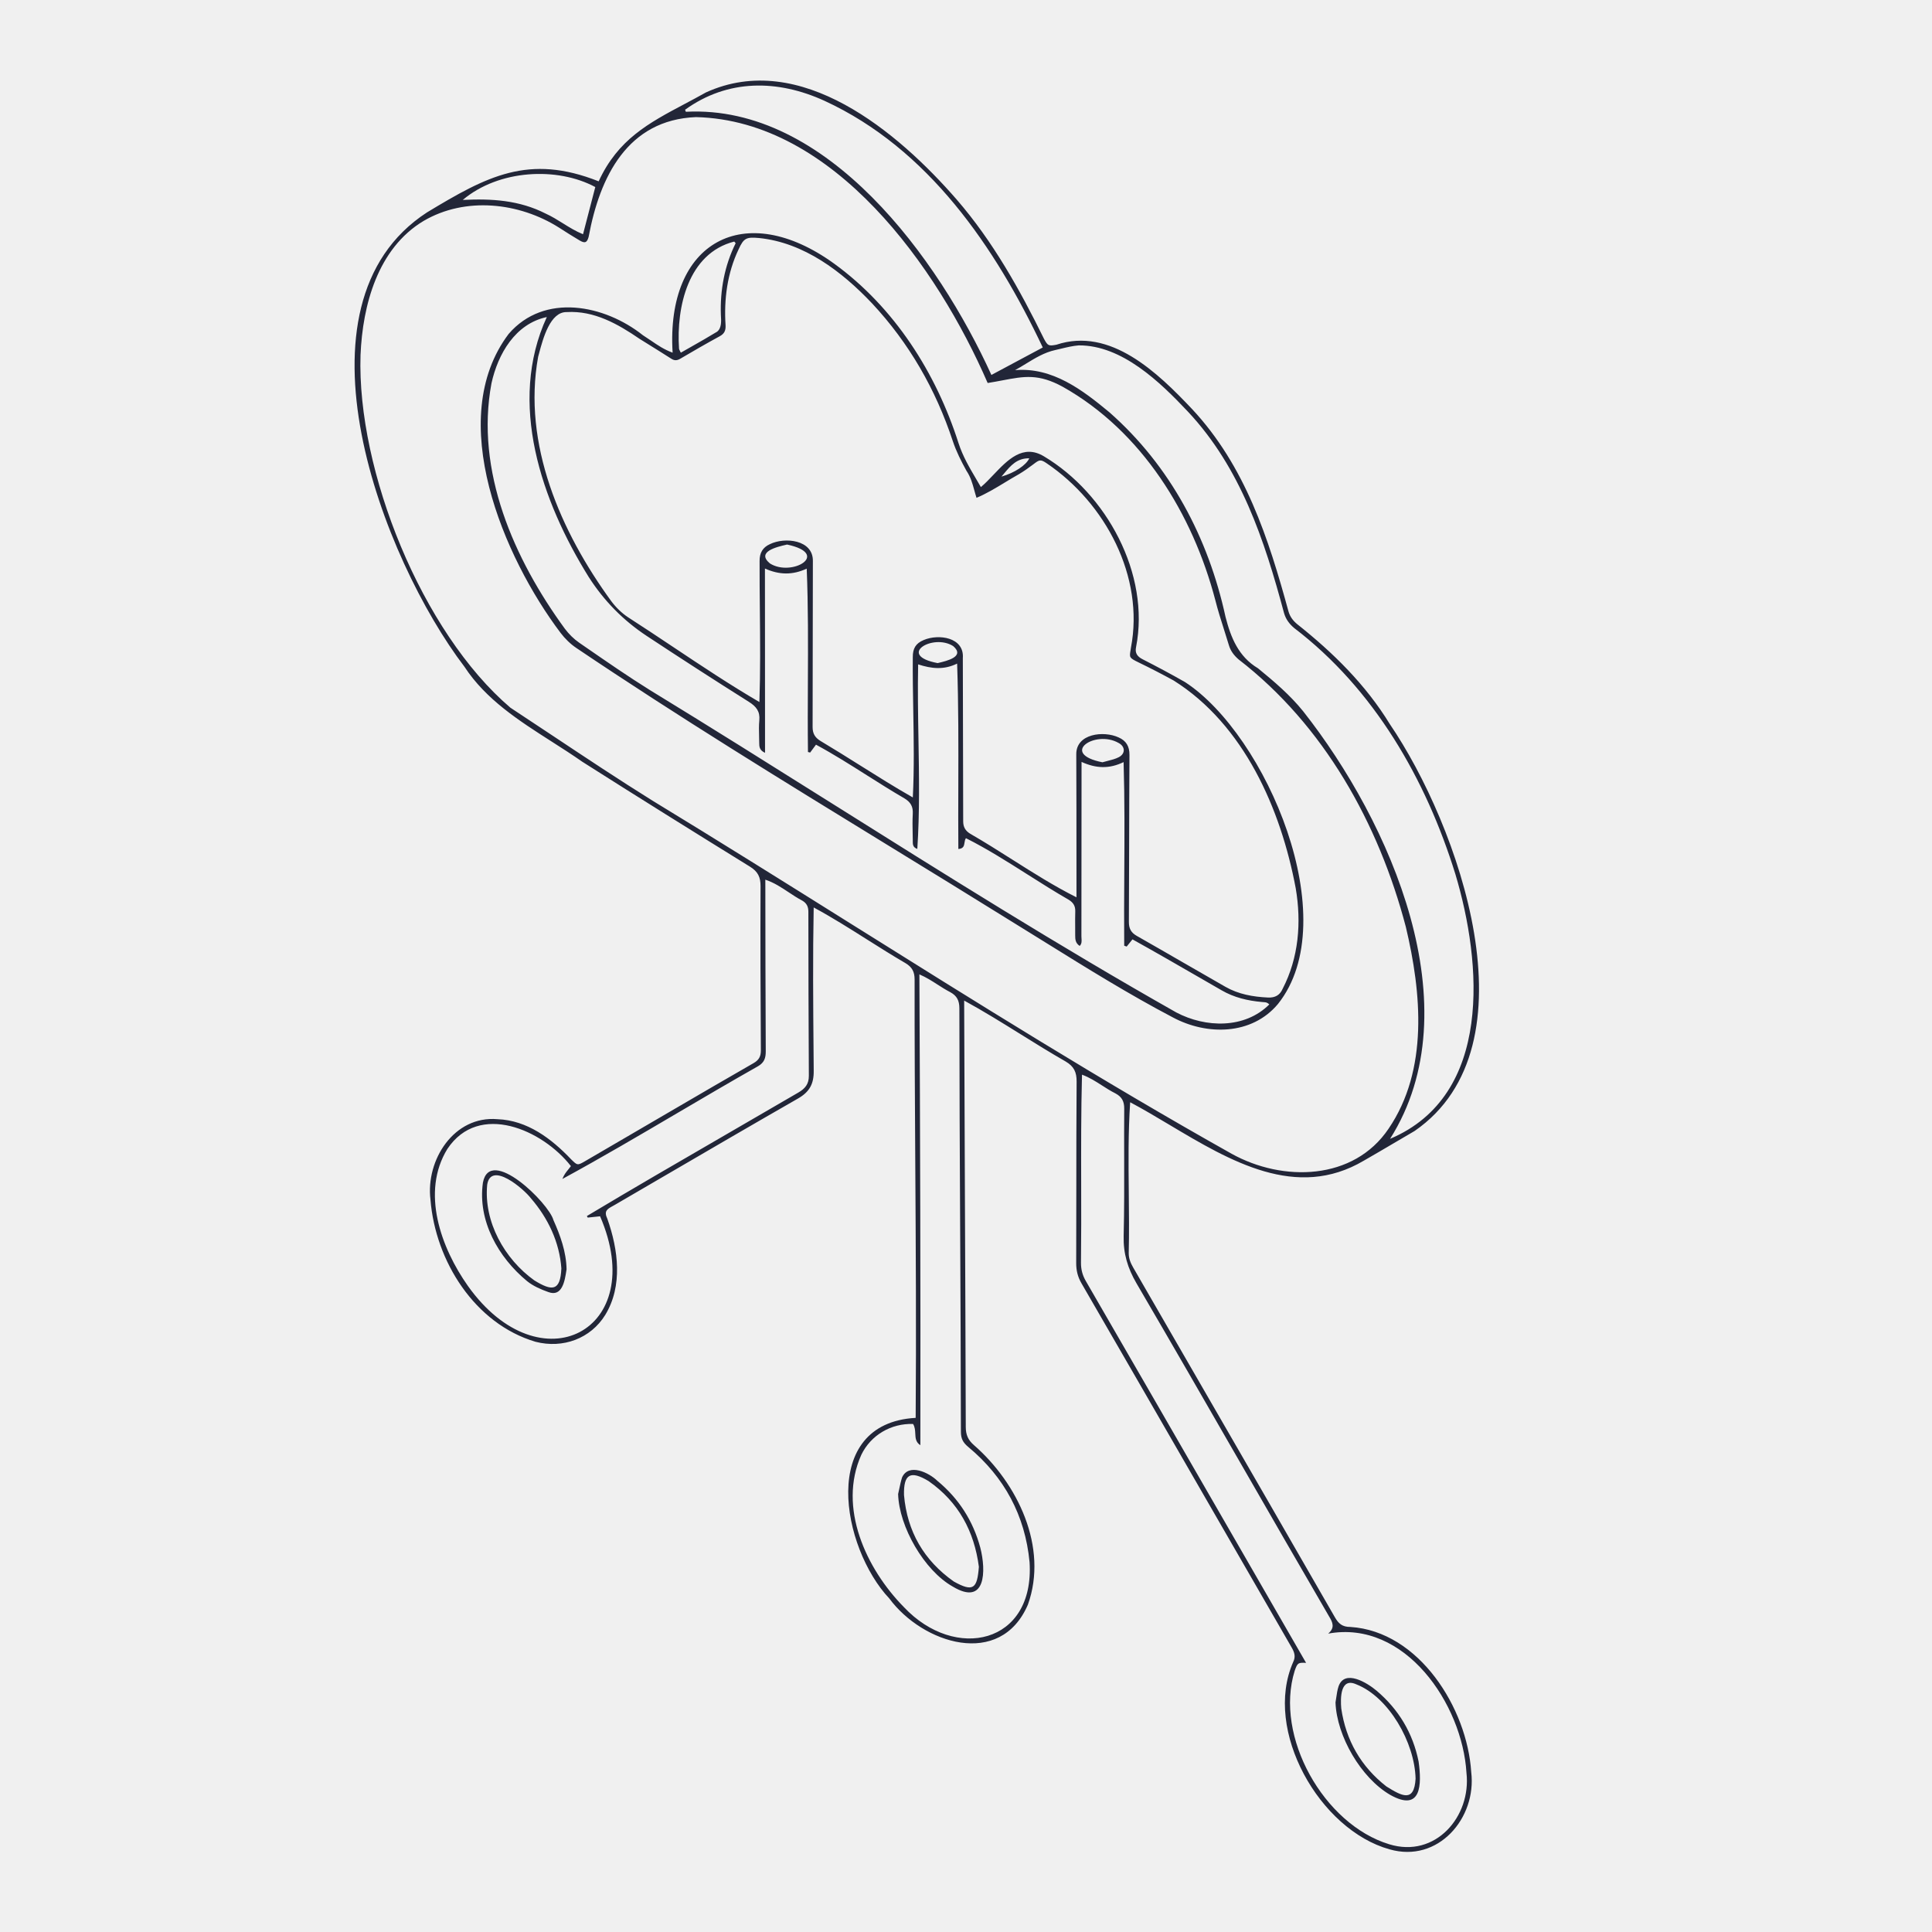
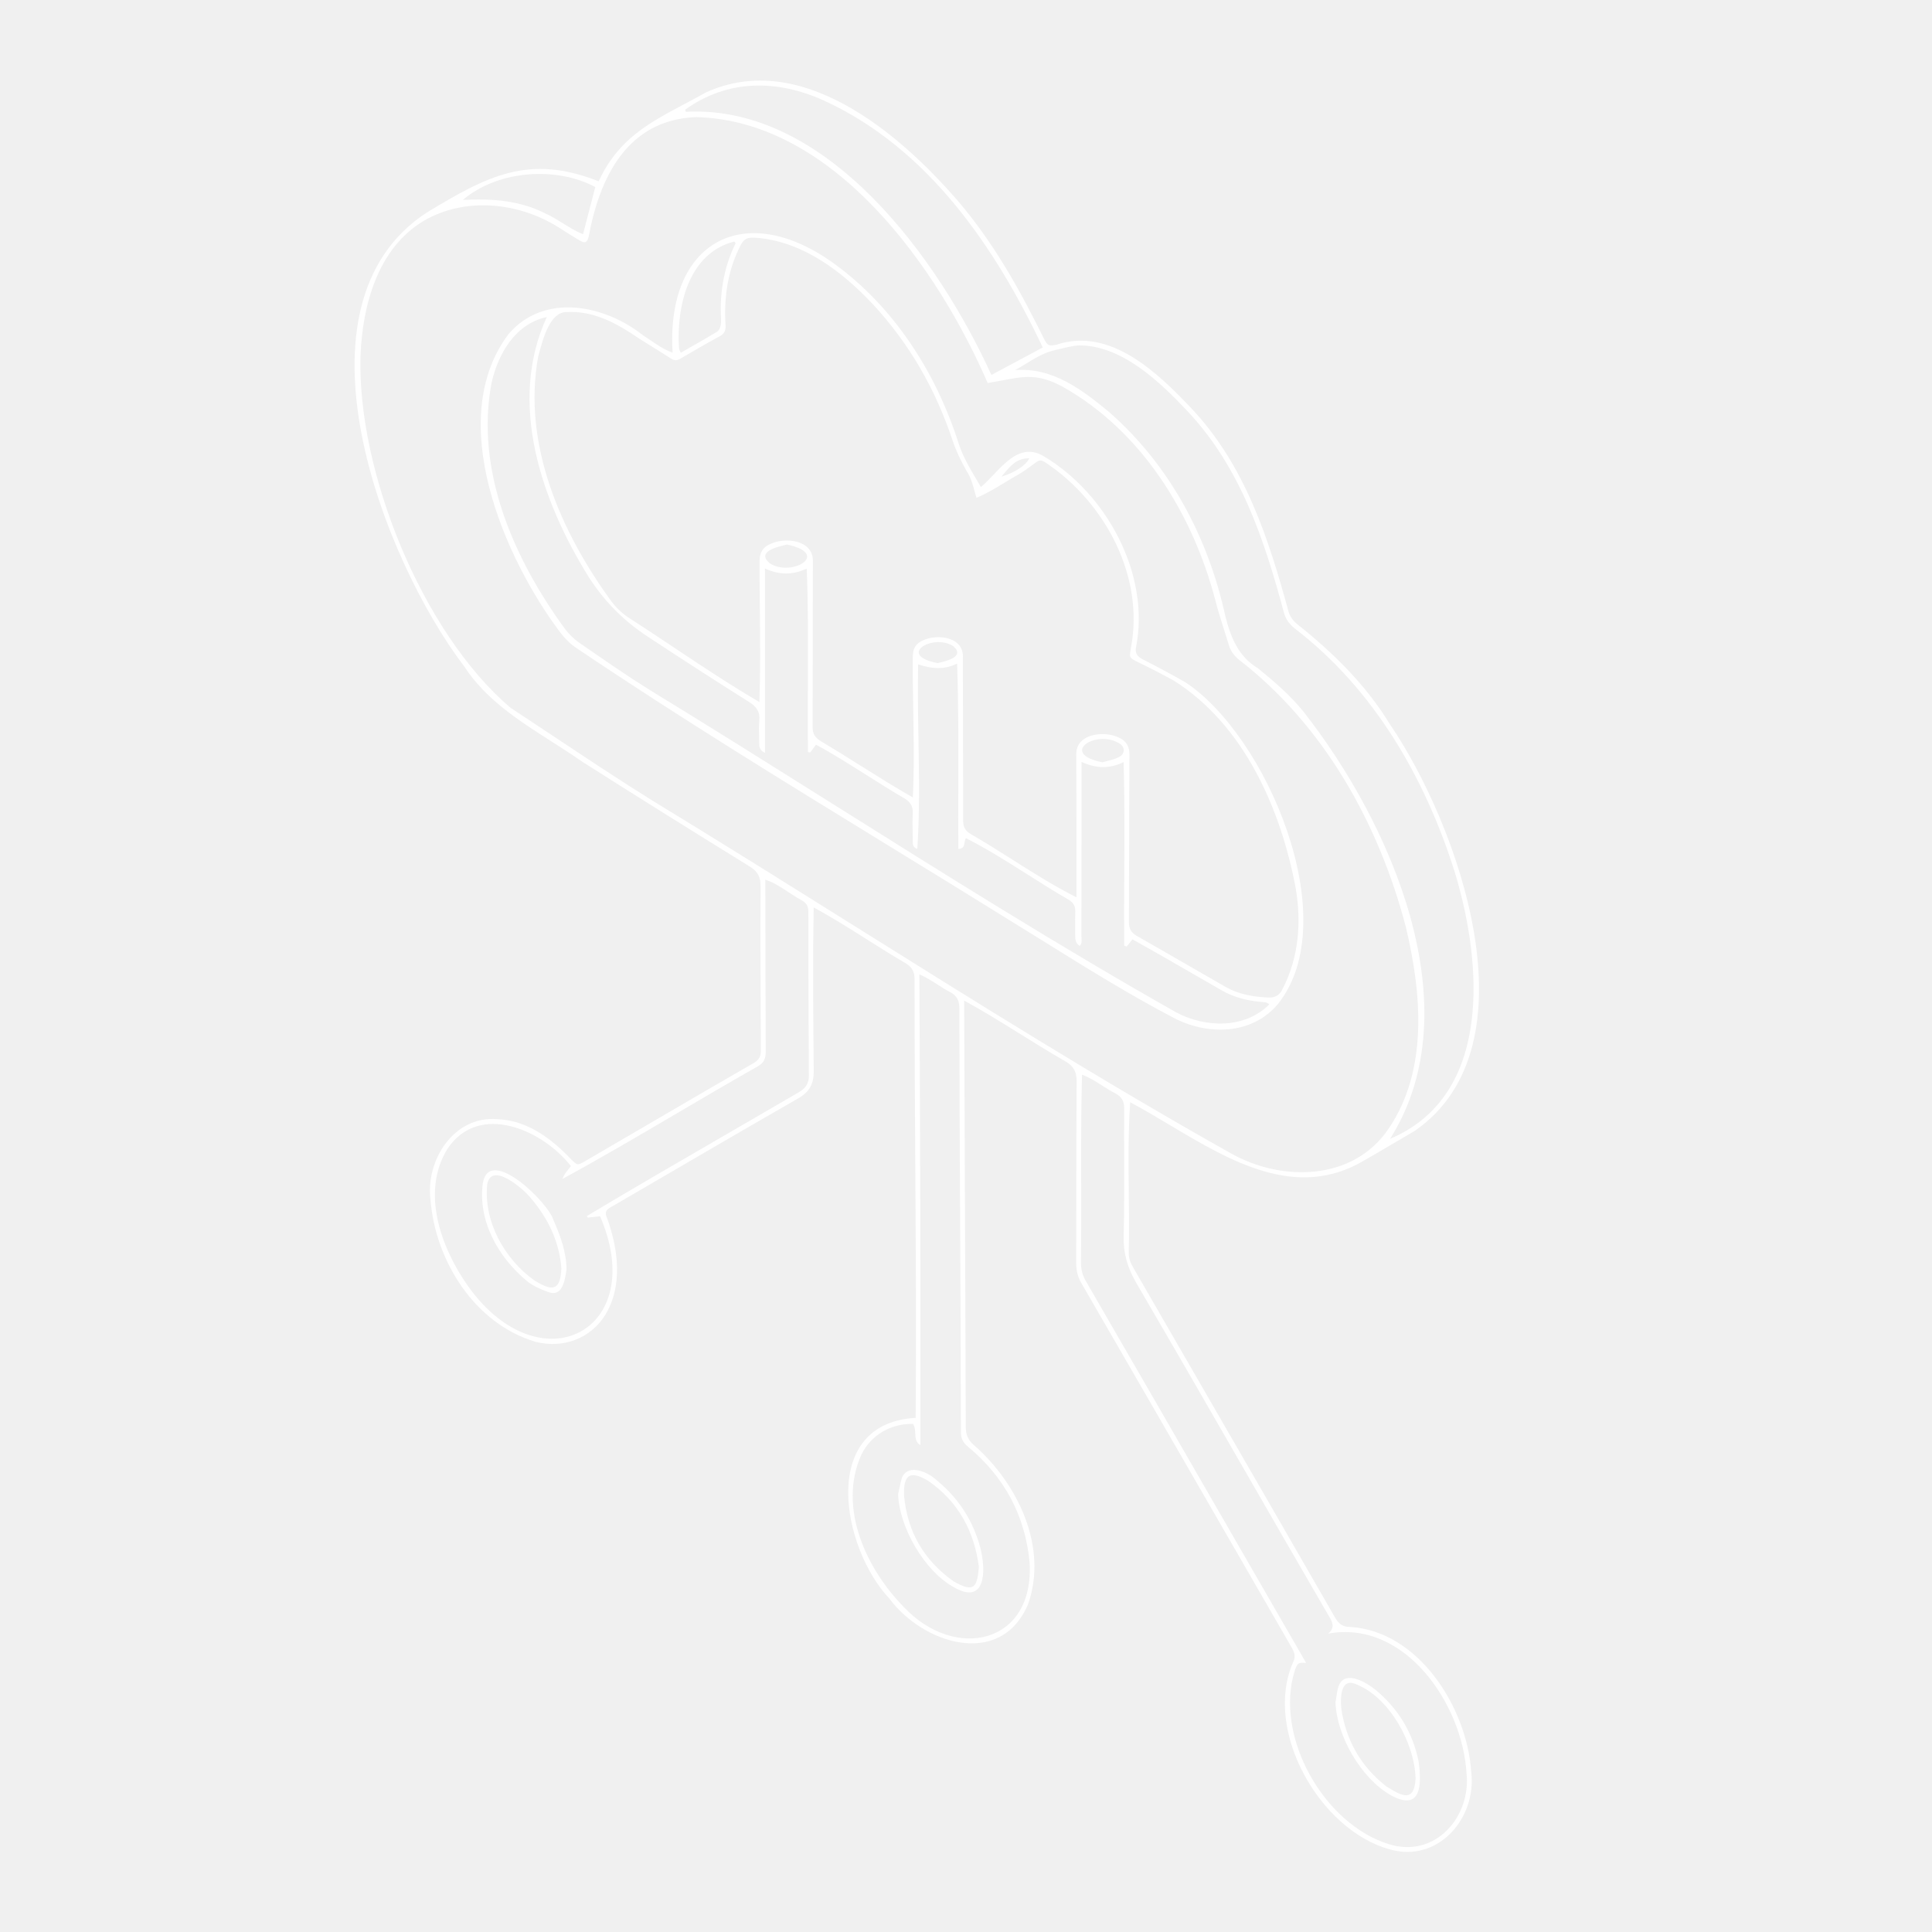
<svg xmlns="http://www.w3.org/2000/svg" width="550" height="550" fill="none" viewBox="0 0 550 550">
-   <path fill="#222638" fill-rule="evenodd" d="M274.476 284.846c.057 18.646.136 37.263.215 55.877.093 21.824.186 43.644.244 65.499.004 2.191.636 3.719 2.338 5.184 12.433 10.852 21.202 29.044 15.35 45.397-7.855 18.268-29.944 11.111-39.456-1.746-13.574-14.406-20.112-49.859 7.504-51.422.185-24.094.038-48.187-.11-72.281v-.008c-.107-17.507-.214-35.015-.193-52.525-.005-2.2-.722-3.5-2.592-4.631-3.737-2.179-7.357-4.467-10.973-6.751v-.001c-4.967-3.139-9.924-6.272-15.164-9.107-.265 13.867-.15 27.553-.033 41.361v.001l.022 2.6.007.942.013 1.576c.054 3.776-1.211 6.047-4.493 7.927-12.815 7.338-25.569 14.778-38.323 22.218l-.005.003c-4.566 2.663-9.132 5.327-13.701 7.986-.228.132-.449.254-.659.37l-.006.003-.008.005c-1.629.899-2.595 1.433-1.544 3.661 3.095 8.742 4.444 19.096-.619 27.365-4.137 6.698-12.015 9.642-19.849 7.625-17.31-5.144-28.488-22.975-29.891-40.419-1.407-11.316 6.707-24.034 19.096-22.943 8.471.325 15.306 5.508 20.922 11.4l.056.055c1.722 1.701 1.77 1.749 3.903.511 3.925-2.278 7.843-4.568 11.761-6.858h.001v-.001l.003-.002.004-.002.004-.002.004-.003c2.559-1.495 5.118-2.991 7.68-4.484 1.939-1.13 3.877-2.262 5.815-3.393l.011-.006c7.549-4.407 15.096-8.812 22.68-13.158 1.558-.891 2.124-1.902 2.115-3.701-.103-15.569-.165-31.138-.094-46.707.014-2.583-.761-4.15-3.001-5.535-15.965-9.873-31.899-19.8-47.74-29.873-2.829-1.982-5.777-3.865-8.735-5.754-9.303-5.944-18.7-11.947-24.803-21.273C108.923 159.245 80.956 86.86 121.548 60.47c17.048-10.288 28.947-16.758 48.88-8.85 5.505-11.953 14.23-16.584 24.449-22.01a281.724 281.724 0 0 0 6.106-3.306c26.835-12.194 54.655 11.28 71.382 30.518 10.332 11.94 17.934 25.603 24.867 39.693 1.06 1.942 1.283 2.026 3.505 1.62 15.386-5.138 28.907 8.044 38.637 18.331 15.115 16.183 21.733 36.735 27.451 57.657.436 1.47 1.287 2.588 2.445 3.549 10.256 8.137 19.523 17.253 26.377 28.453 19.456 28.581 42.186 91.578 7.067 115.84-1.943 1.128-3.878 2.269-5.813 3.409l-.004.002-.004.002-.002.002-.002.001-.003.002c-2.871 1.692-5.742 3.384-8.636 5.034-19.194 11.343-38.012.123-55.304-10.188-3.815-2.275-7.557-4.506-11.211-6.44-.573 8.571-.483 17.178-.394 25.789.06 5.728.119 11.458-.016 17.181-.004 1.559.552 2.828 1.291 4.115a52927.53 52927.53 0 0 0 20.213 35.014l.011.021c12.401 21.469 24.802 42.938 37.144 64.439 1.042 1.826 2.098 2.823 4.44 2.81 19.559 1.247 33.249 23.122 34.402 41.318 1.595 13.07-9.419 25.985-23.26 21.986-19.866-5.513-36.027-33.823-27.423-53.324.766-1.537.352-2.77-.423-4.111a49207.9 49207.9 0 0 1-25.026-43.381c-11.603-20.127-23.205-40.253-34.845-60.359-1.051-1.817-1.483-3.634-1.478-5.718.025-6.887.028-13.773.032-20.66.005-10.33.01-20.66.088-30.99.018-2.708-.748-4.337-3.131-5.74-4.389-2.512-8.621-5.146-12.849-7.779h-.002c-5.249-3.268-10.492-6.532-16.024-9.554zm6.693-175.813c-14.242-32.856-43.78-74.767-83.05-75.697-19.488.788-27.384 16.998-30.536 34.054-.464 1.71-1.056 1.95-2.548 1.078-1.973-1.158-3.905-2.392-5.829-3.63-11.405-7.236-26.711-8.933-38.637-1.932-13.013 7.802-17.346 23.9-17.934 38.174-1.069 32.914 17.502 78.953 42.663 100.382 3.988 2.622 7.962 5.264 11.937 7.907h.001c9.448 6.282 18.897 12.564 28.521 18.564 18.791 11.432 37.439 23.114 56.087 34.795 35.921 22.501 71.844 45.003 108.797 65.734 14.536 8.061 34.701 7.673 44.672-7.165 11.387-16.74 9.361-38.655 4.903-57.408-7.709-29.41-23.309-57.421-47.624-76.174-1.287-1.127-2.249-2.356-2.739-3.995-.448-1.499-.923-2.991-1.398-4.484-.885-2.782-1.771-5.565-2.481-8.39-6.43-24.534-20.913-48.07-43.398-60.717-6.92-3.796-11.017-3.019-17.138-1.858h-.001l-.002.001c-1.31.248-2.713.514-4.257.757zm34.661 8.341c-7.67-6.356-16.229-12.904-26.861-12.003 1.043-.571 2.056-1.191 3.066-1.809 2.642-1.617 5.264-3.222 8.35-3.907.562-.125 1.124-.26 1.686-.396 1.666-.4 3.337-.803 5.026-.936 12.295-.071 23.121 10.412 31.062 18.842 15.021 16.01 21.812 36.571 27.383 57.372.503 1.733 1.474 3.046 2.855 4.227 22.752 17.341 37.546 43.041 45.918 70.082 7.593 25.308 10.675 62.988-18.588 75.355 23.625-37.404-.005-90.31-24.703-121.666-3.736-4.649-8.305-8.528-12.906-12.291-5.548-3.318-7.735-8.751-9.236-14.625-4.89-22.467-15.676-42.947-33.052-58.245m62.279 347.677c1.978-1.67 1.292-3.194.25-4.89-8.397-14.429-16.724-28.898-25.051-43.368l-.019-.033-.007-.012-.002-.002-.001-.002-.001-.003c-9.88-17.168-19.761-34.336-29.758-51.436-2.484-4.267-3.758-8.43-3.638-13.409.181-7.423.163-14.85.145-22.278-.011-4.658-.022-9.316.015-13.972.018-2.111-.663-3.394-2.507-4.382-1.366-.685-2.604-1.479-3.835-2.269-1.783-1.143-3.552-2.278-5.677-3.058-.278 10.549-.256 21.06-.234 31.576v.002c.015 7.319.03 14.64-.056 21.978-.009 1.897.423 3.541 1.381 5.193a44937.03 44937.03 0 0 1 39.801 68.975c7.631 13.242 15.261 26.484 22.897 39.717-2.266-.093-2.431-.026-3.233 2.231-5.847 18.74 8.288 43.759 26.89 49.41 13.159 4.066 23.415-7.9 22.003-20.334-1.166-19.554-17.479-43.634-39.358-39.63zM167.315 346.628l-.095-.173c-.05-.09-.101-.181-.15-.273 13.13-7.869 26.385-15.543 39.64-23.217l.001-.001h.001l.002-.001.009-.006.002-.001.001-.001c6.85-3.965 13.699-7.931 20.531-11.923 1.929-1.113 3.02-2.427 3.006-4.761a9204.473 9204.473 0 0 1-.138-46.711c0-1.429-.459-2.413-1.71-3.157-1.401-.737-2.684-1.587-3.957-2.431-2.067-1.369-4.107-2.722-6.584-3.545.018 16.343.036 32.527.12 48.853.009 1.91-.418 3.224-2.209 4.257-7.762 4.39-15.442 8.907-23.12 13.423l-.006.003c-10.786 6.343-21.567 12.684-32.567 18.669.533-1.283.975-1.827 1.613-2.613.241-.297.51-.629.823-1.047-8.043-10.328-26.154-18.384-35.159-4.908-7.589 12.313-1.83 28.176 5.852 39.038 20.521 28.835 51.698 12.777 37.608-19.853-1.185.125-2.347.249-3.514.374zm94.692 64.787c.075-44.978-.058-88.87-.277-134.035 2.006.874 3.554 1.869 5.118 2.874 1.147.737 2.301 1.479 3.651 2.183 1.915 1.033 2.614 2.396 2.614 4.618.014 20.789.117 41.577.22 62.365.097 19.4.193 38.8.217 58.2.004 1.911.583 3.042 2.106 4.307 10.252 8.523 16.166 19.47 17.439 32.781 1.492 23.371-21.184 28.287-35.747 12.83-10.772-10.929-18.886-28.368-12.153-43.376 2.735-5.673 8.511-8.973 14.727-8.795.546.86.592 1.814.637 2.739.062 1.264.121 2.473 1.448 3.309M296.854 98.92c-13.538-28.604-32.585-56.611-62.129-70.216-13.311-6.092-27.535-6.257-39.697 2.534l.107.292.107.291c40.356-2.12 72.015 41.995 86.987 74.919 4.961-2.65 9.615-5.139 14.625-7.82M169.462 53.246c-10.822-5.816-27.45-4.996-37.724 3.67 8.243-.419 16.134.08 23.602 3.888 1.737.786 3.318 1.772 4.899 2.759 1.83 1.141 3.66 2.283 5.736 3.119l1.654-6.362.037-.145 1.8-6.924-.004-.005m68.03 21.826c-25.535-18.508-47.962-6.262-46.012 25.325-2.436-.892-4.203-2.101-6.102-3.4h-.001a68.283 68.283 0 0 0-2.354-1.564c-10.911-8.675-28.07-12.153-38.214-.379-18.308 24.258-1.434 63.621 14.776 85.112 1.247 1.648 2.814 3.184 4.529 4.329 29.074 19.59 58.962 37.918 88.846 56.245 11.958 7.334 23.916 14.667 35.821 22.08 2.976 1.831 5.945 3.676 8.914 5.521l.002.001.003.002.002.002c11.881 7.383 23.764 14.767 36.169 21.279 9.677 5.188 22.484 5.121 29.944-3.817 19.154-23.994-3.322-76.548-26.444-91.623-3.973-2.271-8.012-4.422-12.086-6.501-1.541-.789-2.232-1.768-1.871-3.474 4.07-20.81-8.417-43.674-26.248-54.313-5.941-3.571-10.318 1.028-14.364 5.279-1.207 1.268-2.384 2.505-3.565 3.485-.432-.75-.865-1.487-1.295-2.217-1.977-3.357-3.865-6.564-5.069-10.292-6.399-20.031-18.232-38.615-35.381-51.08m40.503 66.649c-.241-.741-.441-1.469-.638-2.185-.53-1.922-1.035-3.756-2.226-5.515-1.492-2.708-2.917-5.513-3.883-8.439-4.877-14.745-12.416-27.9-23.024-39.256-8.564-9.04-19.363-17.27-32.135-18.566-3.585-.32-4.356-.023-5.821 3.21-3.228 6.752-4.208 14.256-3.714 21.67.067 1.448-.343 2.365-1.67 3.087-3.781 2.053-7.508 4.213-11.218 6.39-.904.53-1.634.593-2.525.027-2.432-1.553-4.881-3.076-7.329-4.6l-.019-.011-.019-.012-1.695-1.055c-6.199-4.244-12.933-8.074-20.726-7.624-4.718-.11-6.741 7.449-7.88 11.705v.002c-.098.363-.189.703-.274 1.012-4.516 24.863 6.444 49.877 20.855 69.632 1.291 1.723 2.926 3.327 4.716 4.516 4.35 2.795 8.641 5.656 12.928 8.514 8.053 5.369 16.092 10.729 24.489 15.632.295-8.741.212-17.403.129-26.085v-.002c-.045-4.671-.09-9.348-.076-14.047-.018-2.316.882-3.883 2.922-4.805 4.27-2.102 12.34-1.265 12.246 4.796-.029 8.067-.035 16.133-.04 24.199v.017c-.005 7.678-.009 15.355-.035 23.034-.005 1.866.668 3.011 2.271 3.986 3.791 2.257 7.489 4.58 11.184 6.901h.001c4.959 3.116 9.912 6.227 15.072 9.166.413-8.263.27-16.476.126-24.702v-.003c-.088-5.051-.176-10.107-.135-15.183-.023-2.512.819-3.968 3.108-4.925 4.258-1.813 11.597-.784 11.138 5.152.007 8.047.029 16.094.052 24.142.021 7.428.042 14.856.05 22.284 0 1.634.597 2.717 2.018 3.581 4.059 2.334 8.001 4.831 11.937 7.326 5.977 3.788 11.943 7.569 18.296 10.759l-.003-9.217v-.063c-.003-10.488-.006-20.89-.055-31.424-.066-5.932 7.838-6.778 12.056-4.814 2.137.931 3.104 2.534 3.086 4.983-.055 8.529-.074 17.06-.093 25.59v.001c-.017 7.312-.033 14.624-.072 21.935-.009 1.871.592 3.051 2.24 3.986 4.497 2.553 8.975 5.138 13.452 7.723l.006.003c3.924 2.265 7.847 4.53 11.784 6.774 3.74 2.133 7.864 2.855 12.13 3.055 2.022.094 3.394-.699 4.151-2.472 4.591-8.857 5.388-18.895 3.736-28.617-4.213-22.551-14.727-46.577-34.754-59.162a221.273 221.273 0 0 0-10.006-5.162c-2.623-1.27-2.598-1.422-2.286-3.33a21.649 21.649 0 0 0 .063-.391c.022-.139.045-.286.067-.443 3.884-20.276-7.285-41.184-23.936-52.478-1.813-1.251-2.124-1.06-3.866.268-1.305.993-2.658 1.946-4.066 2.787-1.364.76-2.691 1.565-4.015 2.37-2.615 1.587-5.218 3.168-8.071 4.368zm-60.196 72.593c-1.657-.733-1.661-1.821-1.666-2.9v-.025a79.78 79.78 0 0 0-.036-1.893c-.038-1.479-.077-2.958.063-4.422.245-2.552-.877-3.95-2.97-5.273a1602.726 1602.726 0 0 1-29.081-18.762c-6.686-4.42-12.191-10.015-16.517-16.784-13.409-21.568-23.18-49.57-11.922-74.001-9.018 1.923-13.921 10.545-15.755 18.851-4.676 24.947 6.403 50.059 20.877 69.868 1.131 1.51 2.543 2.921 4.092 3.99l2.005 1.384c5.962 4.117 11.928 8.237 18.071 12.07 17.224 10.519 34.317 21.262 51.411 32.004l.003.002.001.001.002.001c32.526 20.441 65.053 40.883 98.482 59.793 8.332 4.395 19.466 4.725 26.489-2.285-.638-.583-1.001-.605-1.556-.639a8.198 8.198 0 0 1-.546-.047c-4.053-.356-7.927-1.265-11.499-3.34a3868.995 3868.995 0 0 1-6.048-3.487c-6.417-3.704-12.848-7.416-19.309-11.004l-.783.973-.003.003-.029.037-.833 1.036-.203-.07-.149-.051-.005-.001-.347-.119c-.058-6.8-.019-13.581.021-20.358.062-10.626.124-21.244-.194-31.911-4.079 1.969-7.825 1.831-11.971-.053-.004 16.642-.009 33.004-.04 49.614 0 .199.015.403.029.61.053.746.108 1.519-.51 2.16-1.189-.757-1.291-1.83-1.287-2.961.005-.841-.001-1.682-.007-2.522v-.002c-.01-1.447-.02-2.895.025-4.343.049-1.55-.57-2.53-1.893-3.336-3.945-2.264-7.812-4.716-11.68-7.169-5.762-3.654-11.524-7.309-17.547-10.341-.265.37-.336.83-.406 1.28-.134.867-.264 1.7-1.758 1.797-.043-6.057-.025-12.021-.008-17.957v-.001c.033-11.543.066-22.985-.34-34.818-3.798 1.848-7.281 1.46-11.097.222-.148 7.077-.028 14.189.092 21.293.177 10.474.354 20.932-.328 31.239-1.304-.427-1.298-1.353-1.292-2.239l.001-.069v-.106l-.001-.133c-.007-.592-.019-1.185-.031-1.778v-.002c-.039-1.881-.077-3.763.031-5.635.125-2.075-.588-3.349-2.405-4.445-3.614-2.097-7.159-4.341-10.704-6.584v-.001h-.001c-4.758-3.012-9.517-6.024-14.443-8.681l-.565.761-1.1 1.484-.619-.161c-.084-6.669-.052-13.326-.021-19.98v-.001c.05-10.733.101-21.459-.331-32.216-4.057 1.866-7.793 1.799-11.895-.031-.008 8.528.003 16.799.015 25.051v.006c.013 9.055.026 18.084.012 27.403zm-8.372-145.08-.401-.468c-13.138 3.331-16.513 18.65-15.72 30.465.011.202.115.399.255.663.076.146.164.311.252.509.932-.534 1.855-1.058 2.77-1.577 2.576-1.461 5.089-2.887 7.553-4.395 1.326-1.022 1.192-3.08 1.09-4.648l-.008-.113c-.254-7.076 1.051-14.064 4.209-20.436m14.638 85.784-.237.056c-2.669.62-8.611 2.002-4.662 5.315 6.204 3.955 17.506-2.676 4.899-5.371m89.788 61.986c.501-.15 1.007-.278 1.51-.404 1.102-.278 2.185-.55 3.148-1.052 1.91-.997 1.848-3.042-.076-4.048-6.689-3.817-16.967 3.059-4.582 5.509zm-46.934-28.234.191-.044c2.431-.569 7.731-1.809 4.231-4.805-5.798-3.674-16.174 2.614-4.422 4.849m18.17-53.088c3.767-1.078 7.036-3.26 7.931-5.215-3.501-.066-5.323 2.112-7.133 4.275-.265.316-.529.632-.798.94m95.319 347.566v.003c-.068.468-.136.935-.219 1.399.348 9.61 7.286 21.505 15.56 26.305 8.894 5.015 9.027-2.894 8.092-9.507-1.625-8.061-5.66-14.821-11.966-20.147-2.627-2.223-9.094-6.239-10.826-1.203-.331 1.013-.486 2.081-.641 3.15Zm5.749-3.733c9.209 3.625 16.593 16.544 16.829 26.849-.396 6.921-3.954 4.912-8.31 2.2-7.241-5.66-11.516-13.115-12.848-22.2-.262-2.984-.285-8.96 4.329-6.849M161.289 361.332l-.046.304c-.451 2.946-1.176 7.695-5.169 6.176-2.119-.757-4.31-1.706-6.038-3.108-8.19-6.765-14.086-17.168-12.563-28.025 2.017-10.653 18.757 5.816 20.071 10.639 1.951 4.382 3.647 8.995 3.745 14.01zm-1.478-.204c-.526-7.522-3.803-14.367-8.675-20.005-2.018-2.654-11.339-10.661-12.439-3.896-1.037 10.545 4.921 21.211 13.432 27.285 4.943 3.033 7.392 3.211 7.677-3.384zm96.187 62.723c-.103.488-.207.977-.32 1.462l-.004-.004c.263 9.361 7.459 21.786 15.524 26.337 9.477 5.727 9.57-4.485 7.874-11.058-2.053-7.624-6.11-13.983-12.247-19.046-2.369-2.312-8.096-5.1-10.011-.985-.347 1.077-.581 2.185-.816 3.294m8.333-2.225c8.546 5.963 13.013 14.318 14.335 24.409-.472 6.172-1.563 7.321-7.178 4.164-8.484-5.999-13.227-14.211-14.135-24.569-.152-6.061 1.87-7.081 6.978-4.004" clip-rule="evenodd" />
+   <path fill="#fff" fill-rule="evenodd" d="M274.476 284.846c.057 18.646.136 37.263.215 55.877.093 21.824.186 43.644.244 65.499.004 2.191.636 3.719 2.338 5.184 12.433 10.852 21.202 29.044 15.35 45.397-7.855 18.268-29.944 11.111-39.456-1.746-13.574-14.406-20.112-49.859 7.504-51.422.185-24.094.038-48.187-.11-72.281v-.008c-.107-17.507-.214-35.015-.193-52.525-.005-2.2-.722-3.5-2.592-4.631-3.737-2.179-7.357-4.467-10.973-6.751v-.001c-4.967-3.139-9.924-6.272-15.164-9.107-.265 13.867-.15 27.553-.033 41.361v.001l.022 2.6.007.942.013 1.576c.054 3.776-1.211 6.047-4.493 7.927-12.815 7.338-25.569 14.778-38.323 22.218l-.005.003c-4.566 2.663-9.132 5.327-13.701 7.986-.228.132-.449.254-.659.37l-.006.003-.008.005c-1.629.899-2.595 1.433-1.544 3.661 3.095 8.742 4.444 19.096-.619 27.365-4.137 6.698-12.015 9.642-19.849 7.625-17.31-5.144-28.488-22.975-29.891-40.419-1.407-11.316 6.707-24.034 19.096-22.943 8.471.325 15.306 5.508 20.922 11.4l.056.055c1.722 1.701 1.77 1.749 3.903.511 3.925-2.278 7.843-4.568 11.761-6.858h.001v-.001l.003-.002.004-.002.004-.002.004-.003c2.559-1.495 5.118-2.991 7.68-4.484 1.939-1.13 3.877-2.262 5.815-3.393l.011-.006c7.549-4.407 15.096-8.812 22.68-13.158 1.558-.891 2.124-1.902 2.115-3.701-.103-15.569-.165-31.138-.094-46.707.014-2.583-.761-4.15-3.001-5.535-15.965-9.873-31.899-19.8-47.74-29.873-2.829-1.982-5.777-3.865-8.735-5.754-9.303-5.944-18.7-11.947-24.803-21.273C108.923 159.245 80.956 86.86 121.548 60.47c17.048-10.288 28.947-16.758 48.88-8.85 5.505-11.953 14.23-16.584 24.449-22.01a281.724 281.724 0 0 0 6.106-3.306c26.835-12.194 54.655 11.28 71.382 30.518 10.332 11.94 17.934 25.603 24.867 39.693 1.06 1.942 1.283 2.026 3.505 1.62 15.386-5.138 28.907 8.044 38.637 18.331 15.115 16.183 21.733 36.735 27.451 57.657.436 1.47 1.287 2.588 2.445 3.549 10.256 8.137 19.523 17.253 26.377 28.453 19.456 28.581 42.186 91.578 7.067 115.84-1.943 1.128-3.878 2.269-5.813 3.409l-.004.002-.004.002-.002.002-.002.001-.003.002c-2.871 1.692-5.742 3.384-8.636 5.034-19.194 11.343-38.012.123-55.304-10.188-3.815-2.275-7.557-4.506-11.211-6.44-.573 8.571-.483 17.178-.394 25.789.06 5.728.119 11.458-.016 17.181-.004 1.559.552 2.828 1.291 4.115a52927.53 52927.53 0 0 0 20.213 35.014l.011.021c12.401 21.469 24.802 42.938 37.144 64.439 1.042 1.826 2.098 2.823 4.44 2.81 19.559 1.247 33.249 23.122 34.402 41.318 1.595 13.07-9.419 25.985-23.26 21.986-19.866-5.513-36.027-33.823-27.423-53.324.766-1.537.352-2.77-.423-4.111a49207.9 49207.9 0 0 1-25.026-43.381c-11.603-20.127-23.205-40.253-34.845-60.359-1.051-1.817-1.483-3.634-1.478-5.718.025-6.887.028-13.773.032-20.66.005-10.33.01-20.66.088-30.99.018-2.708-.748-4.337-3.131-5.74-4.389-2.512-8.621-5.146-12.849-7.779h-.002c-5.249-3.268-10.492-6.532-16.024-9.554zm6.693-175.813c-14.242-32.856-43.78-74.767-83.05-75.697-19.488.788-27.384 16.998-30.536 34.054-.464 1.71-1.056 1.95-2.548 1.078-1.973-1.158-3.905-2.392-5.829-3.63-11.405-7.236-26.711-8.933-38.637-1.932-13.013 7.802-17.346 23.9-17.934 38.174-1.069 32.914 17.502 78.953 42.663 100.382 3.988 2.622 7.962 5.264 11.937 7.907h.001c9.448 6.282 18.897 12.564 28.521 18.564 18.791 11.432 37.439 23.114 56.087 34.795 35.921 22.501 71.844 45.003 108.797 65.734 14.536 8.061 34.701 7.673 44.672-7.165 11.387-16.74 9.361-38.655 4.903-57.408-7.709-29.41-23.309-57.421-47.624-76.174-1.287-1.127-2.249-2.356-2.739-3.995-.448-1.499-.923-2.991-1.398-4.484-.885-2.782-1.771-5.565-2.481-8.39-6.43-24.534-20.913-48.07-43.398-60.717-6.92-3.796-11.017-3.019-17.138-1.858h-.001l-.002.001c-1.31.248-2.713.514-4.257.757zm34.661 8.341c-7.67-6.356-16.229-12.904-26.861-12.003 1.043-.571 2.056-1.191 3.066-1.809 2.642-1.617 5.264-3.222 8.35-3.907.562-.125 1.124-.26 1.686-.396 1.666-.4 3.337-.803 5.026-.936 12.295-.071 23.121 10.412 31.062 18.842 15.021 16.01 21.812 36.571 27.383 57.372.503 1.733 1.474 3.046 2.855 4.227 22.752 17.341 37.546 43.041 45.918 70.082 7.593 25.308 10.675 62.988-18.588 75.355 23.625-37.404-.005-90.31-24.703-121.666-3.736-4.649-8.305-8.528-12.906-12.291-5.548-3.318-7.735-8.751-9.236-14.625-4.89-22.467-15.676-42.947-33.052-58.245m62.279 347.677c1.978-1.67 1.292-3.194.25-4.89-8.397-14.429-16.724-28.898-25.051-43.368l-.019-.033-.007-.012-.002-.002-.001-.002-.001-.003c-9.88-17.168-19.761-34.336-29.758-51.436-2.484-4.267-3.758-8.43-3.638-13.409.181-7.423.163-14.85.145-22.278-.011-4.658-.022-9.316.015-13.972.018-2.111-.663-3.394-2.507-4.382-1.366-.685-2.604-1.479-3.835-2.269-1.783-1.143-3.552-2.278-5.677-3.058-.278 10.549-.256 21.06-.234 31.576v.002c.015 7.319.03 14.64-.056 21.978-.009 1.897.423 3.541 1.381 5.193a44937.03 44937.03 0 0 1 39.801 68.975c7.631 13.242 15.261 26.484 22.897 39.717-2.266-.093-2.431-.026-3.233 2.231-5.847 18.74 8.288 43.759 26.89 49.41 13.159 4.066 23.415-7.9 22.003-20.334-1.166-19.554-17.479-43.634-39.358-39.63zM167.315 346.628l-.095-.173c-.05-.09-.101-.181-.15-.273 13.13-7.869 26.385-15.543 39.64-23.217l.001-.001h.001l.002-.001.009-.006.002-.001.001-.001c6.85-3.965 13.699-7.931 20.531-11.923 1.929-1.113 3.02-2.427 3.006-4.761a9204.473 9204.473 0 0 1-.138-46.711c0-1.429-.459-2.413-1.71-3.157-1.401-.737-2.684-1.587-3.957-2.431-2.067-1.369-4.107-2.722-6.584-3.545.018 16.343.036 32.527.12 48.853.009 1.91-.418 3.224-2.209 4.257-7.762 4.39-15.442 8.907-23.12 13.423l-.006.003c-10.786 6.343-21.567 12.684-32.567 18.669.533-1.283.975-1.827 1.613-2.613.241-.297.51-.629.823-1.047-8.043-10.328-26.154-18.384-35.159-4.908-7.589 12.313-1.83 28.176 5.852 39.038 20.521 28.835 51.698 12.777 37.608-19.853-1.185.125-2.347.249-3.514.374zm94.692 64.787c.075-44.978-.058-88.87-.277-134.035 2.006.874 3.554 1.869 5.118 2.874 1.147.737 2.301 1.479 3.651 2.183 1.915 1.033 2.614 2.396 2.614 4.618.014 20.789.117 41.577.22 62.365.097 19.4.193 38.8.217 58.2.004 1.911.583 3.042 2.106 4.307 10.252 8.523 16.166 19.47 17.439 32.781 1.492 23.371-21.184 28.287-35.747 12.83-10.772-10.929-18.886-28.368-12.153-43.376 2.735-5.673 8.511-8.973 14.727-8.795.546.86.592 1.814.637 2.739.062 1.264.121 2.473 1.448 3.309M296.854 98.92c-13.538-28.604-32.585-56.611-62.129-70.216-13.311-6.092-27.535-6.257-39.697 2.534l.107.292.107.291c40.356-2.12 72.015 41.995 86.987 74.919 4.961-2.65 9.615-5.139 14.625-7.82M169.462 53.246c-10.822-5.816-27.45-4.996-37.724 3.67 8.243-.419 16.134.08 23.602 3.888 1.737.786 3.318 1.772 4.899 2.759 1.83 1.141 3.66 2.283 5.736 3.119l1.654-6.362.037-.145 1.8-6.924-.004-.005m68.03 21.826c-25.535-18.508-47.962-6.262-46.012 25.325-2.436-.892-4.203-2.101-6.102-3.4h-.001a68.283 68.283 0 0 0-2.354-1.564c-10.911-8.675-28.07-12.153-38.214-.379-18.308 24.258-1.434 63.621 14.776 85.112 1.247 1.648 2.814 3.184 4.529 4.329 29.074 19.59 58.962 37.918 88.846 56.245 11.958 7.334 23.916 14.667 35.821 22.08 2.976 1.831 5.945 3.676 8.914 5.521l.002.001.003.002.002.002c11.881 7.383 23.764 14.767 36.169 21.279 9.677 5.188 22.484 5.121 29.944-3.817 19.154-23.994-3.322-76.548-26.444-91.623-3.973-2.271-8.012-4.422-12.086-6.501-1.541-.789-2.232-1.768-1.871-3.474 4.07-20.81-8.417-43.674-26.248-54.313-5.941-3.571-10.318 1.028-14.364 5.279-1.207 1.268-2.384 2.505-3.565 3.485-.432-.75-.865-1.487-1.295-2.217-1.977-3.357-3.865-6.564-5.069-10.292-6.399-20.031-18.232-38.615-35.381-51.08m40.503 66.649c-.241-.741-.441-1.469-.638-2.185-.53-1.922-1.035-3.756-2.226-5.515-1.492-2.708-2.917-5.513-3.883-8.439-4.877-14.745-12.416-27.9-23.024-39.256-8.564-9.04-19.363-17.27-32.135-18.566-3.585-.32-4.356-.023-5.821 3.21-3.228 6.752-4.208 14.256-3.714 21.67.067 1.448-.343 2.365-1.67 3.087-3.781 2.053-7.508 4.213-11.218 6.39-.904.53-1.634.593-2.525.027-2.432-1.553-4.881-3.076-7.329-4.6l-.019-.011-.019-.012-1.695-1.055c-6.199-4.244-12.933-8.074-20.726-7.624-4.718-.11-6.741 7.449-7.88 11.705v.002c-.098.363-.189.703-.274 1.012-4.516 24.863 6.444 49.877 20.855 69.632 1.291 1.723 2.926 3.327 4.716 4.516 4.35 2.795 8.641 5.656 12.928 8.514 8.053 5.369 16.092 10.729 24.489 15.632.295-8.741.212-17.403.129-26.085v-.002c-.045-4.671-.09-9.348-.076-14.047-.018-2.316.882-3.883 2.922-4.805 4.27-2.102 12.34-1.265 12.246 4.796-.029 8.067-.035 16.133-.04 24.199v.017c-.005 7.678-.009 15.355-.035 23.034-.005 1.866.668 3.011 2.271 3.986 3.791 2.257 7.489 4.58 11.184 6.901h.001c4.959 3.116 9.912 6.227 15.072 9.166.413-8.263.27-16.476.126-24.702v-.003c-.088-5.051-.176-10.107-.135-15.183-.023-2.512.819-3.968 3.108-4.925 4.258-1.813 11.597-.784 11.138 5.152.007 8.047.029 16.094.052 24.142.021 7.428.042 14.856.05 22.284 0 1.634.597 2.717 2.018 3.581 4.059 2.334 8.001 4.831 11.937 7.326 5.977 3.788 11.943 7.569 18.296 10.759l-.003-9.217v-.063c-.003-10.488-.006-20.89-.055-31.424-.066-5.932 7.838-6.778 12.056-4.814 2.137.931 3.104 2.534 3.086 4.983-.055 8.529-.074 17.06-.093 25.59v.001c-.017 7.312-.033 14.624-.072 21.935-.009 1.871.592 3.051 2.24 3.986 4.497 2.553 8.975 5.138 13.452 7.723l.006.003c3.924 2.265 7.847 4.53 11.784 6.774 3.74 2.133 7.864 2.855 12.13 3.055 2.022.094 3.394-.699 4.151-2.472 4.591-8.857 5.388-18.895 3.736-28.617-4.213-22.551-14.727-46.577-34.754-59.162a221.273 221.273 0 0 0-10.006-5.162c-2.623-1.27-2.598-1.422-2.286-3.33a21.649 21.649 0 0 0 .063-.391c.022-.139.045-.286.067-.443 3.884-20.276-7.285-41.184-23.936-52.478-1.813-1.251-2.124-1.06-3.866.268-1.305.993-2.658 1.946-4.066 2.787-1.364.76-2.691 1.565-4.015 2.37-2.615 1.587-5.218 3.168-8.071 4.368zm-60.196 72.593c-1.657-.733-1.661-1.821-1.666-2.9v-.025a79.78 79.78 0 0 0-.036-1.893c-.038-1.479-.077-2.958.063-4.422.245-2.552-.877-3.95-2.97-5.273a1602.726 1602.726 0 0 1-29.081-18.762c-6.686-4.42-12.191-10.015-16.517-16.784-13.409-21.568-23.18-49.57-11.922-74.001-9.018 1.923-13.921 10.545-15.755 18.851-4.676 24.947 6.403 50.059 20.877 69.868 1.131 1.51 2.543 2.921 4.092 3.99l2.005 1.384c5.962 4.117 11.928 8.237 18.071 12.07 17.224 10.519 34.317 21.262 51.411 32.004l.003.002.001.001.002.001c32.526 20.441 65.053 40.883 98.482 59.793 8.332 4.395 19.466 4.725 26.489-2.285-.638-.583-1.001-.605-1.556-.639a8.198 8.198 0 0 1-.546-.047c-4.053-.356-7.927-1.265-11.499-3.34a3868.995 3868.995 0 0 1-6.048-3.487c-6.417-3.704-12.848-7.416-19.309-11.004l-.783.973-.003.003-.029.037-.833 1.036-.203-.07-.149-.051-.005-.001-.347-.119c-.058-6.8-.019-13.581.021-20.358.062-10.626.124-21.244-.194-31.911-4.079 1.969-7.825 1.831-11.971-.053-.004 16.642-.009 33.004-.04 49.614 0 .199.015.403.029.61.053.746.108 1.519-.51 2.16-1.189-.757-1.291-1.83-1.287-2.961.005-.841-.001-1.682-.007-2.522v-.002c-.01-1.447-.02-2.895.025-4.343.049-1.55-.57-2.53-1.893-3.336-3.945-2.264-7.812-4.716-11.68-7.169-5.762-3.654-11.524-7.309-17.547-10.341-.265.37-.336.83-.406 1.28-.134.867-.264 1.7-1.758 1.797-.043-6.057-.025-12.021-.008-17.957v-.001c.033-11.543.066-22.985-.34-34.818-3.798 1.848-7.281 1.46-11.097.222-.148 7.077-.028 14.189.092 21.293.177 10.474.354 20.932-.328 31.239-1.304-.427-1.298-1.353-1.292-2.239l.001-.069v-.106l-.001-.133c-.007-.592-.019-1.185-.031-1.778v-.002c-.039-1.881-.077-3.763.031-5.635.125-2.075-.588-3.349-2.405-4.445-3.614-2.097-7.159-4.341-10.704-6.584v-.001h-.001c-4.758-3.012-9.517-6.024-14.443-8.681l-.565.761-1.1 1.484-.619-.161c-.084-6.669-.052-13.326-.021-19.98v-.001c.05-10.733.101-21.459-.331-32.216-4.057 1.866-7.793 1.799-11.895-.031-.008 8.528.003 16.799.015 25.051v.006c.013 9.055.026 18.084.012 27.403zm-8.372-145.08-.401-.468c-13.138 3.331-16.513 18.65-15.72 30.465.011.202.115.399.255.663.076.146.164.311.252.509.932-.534 1.855-1.058 2.77-1.577 2.576-1.461 5.089-2.887 7.553-4.395 1.326-1.022 1.192-3.08 1.09-4.648l-.008-.113c-.254-7.076 1.051-14.064 4.209-20.436m14.638 85.784-.237.056c-2.669.62-8.611 2.002-4.662 5.315 6.204 3.955 17.506-2.676 4.899-5.371m89.788 61.986c.501-.15 1.007-.278 1.51-.404 1.102-.278 2.185-.55 3.148-1.052 1.91-.997 1.848-3.042-.076-4.048-6.689-3.817-16.967 3.059-4.582 5.509zm-46.934-28.234.191-.044c2.431-.569 7.731-1.809 4.231-4.805-5.798-3.674-16.174 2.614-4.422 4.849m18.17-53.088c3.767-1.078 7.036-3.26 7.931-5.215-3.501-.066-5.323 2.112-7.133 4.275-.265.316-.529.632-.798.94m95.319 347.566v.003c-.068.468-.136.935-.219 1.399.348 9.61 7.286 21.505 15.56 26.305 8.894 5.015 9.027-2.894 8.092-9.507-1.625-8.061-5.66-14.821-11.966-20.147-2.627-2.223-9.094-6.239-10.826-1.203-.331 1.013-.486 2.081-.641 3.15Zm5.749-3.733c9.209 3.625 16.593 16.544 16.829 26.849-.396 6.921-3.954 4.912-8.31 2.2-7.241-5.66-11.516-13.115-12.848-22.2-.262-2.984-.285-8.96 4.329-6.849M161.289 361.332l-.046.304c-.451 2.946-1.176 7.695-5.169 6.176-2.119-.757-4.31-1.706-6.038-3.108-8.19-6.765-14.086-17.168-12.563-28.025 2.017-10.653 18.757 5.816 20.071 10.639 1.951 4.382 3.647 8.995 3.745 14.01zm-1.478-.204c-.526-7.522-3.803-14.367-8.675-20.005-2.018-2.654-11.339-10.661-12.439-3.896-1.037 10.545 4.921 21.211 13.432 27.285 4.943 3.033 7.392 3.211 7.677-3.384zm96.187 62.723c-.103.488-.207.977-.32 1.462l-.004-.004c.263 9.361 7.459 21.786 15.524 26.337 9.477 5.727 9.57-4.485 7.874-11.058-2.053-7.624-6.11-13.983-12.247-19.046-2.369-2.312-8.096-5.1-10.011-.985-.347 1.077-.581 2.185-.816 3.294m8.333-2.225c8.546 5.963 13.013 14.318 14.335 24.409-.472 6.172-1.563 7.321-7.178 4.164-8.484-5.999-13.227-14.211-14.135-24.569-.152-6.061 1.87-7.081 6.978-4.004" clip-rule="evenodd" />
</svg>
